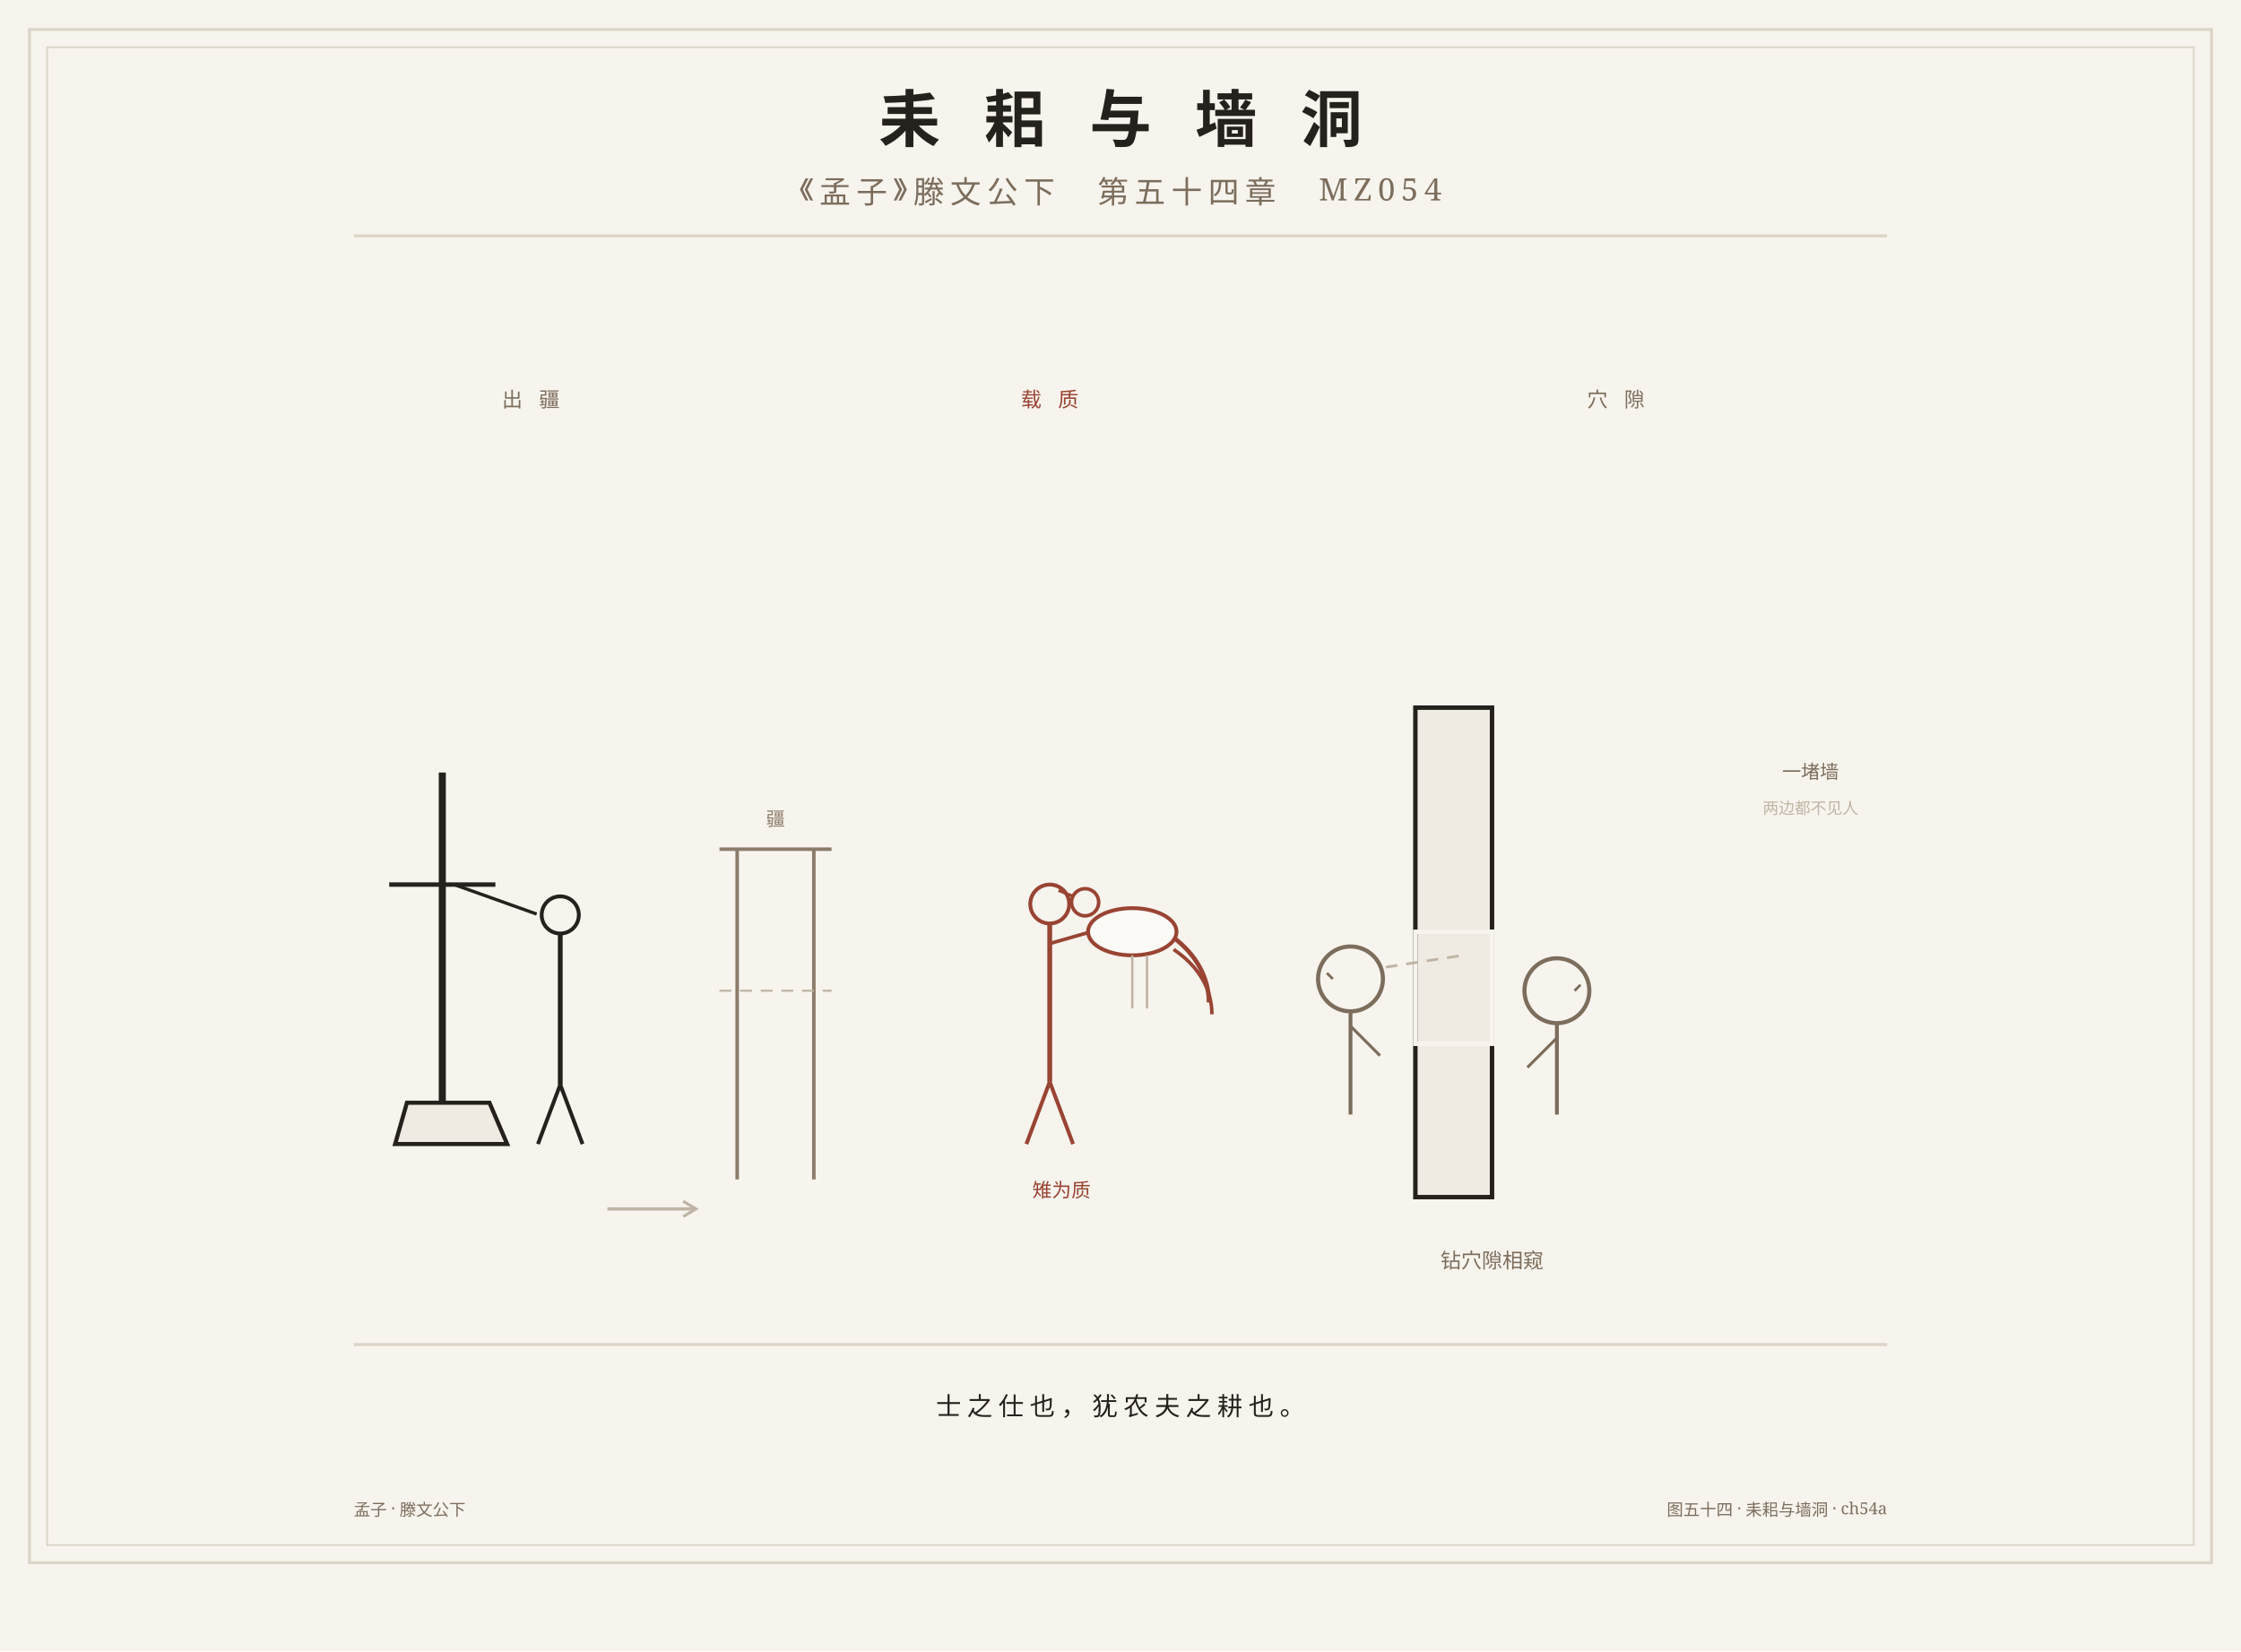
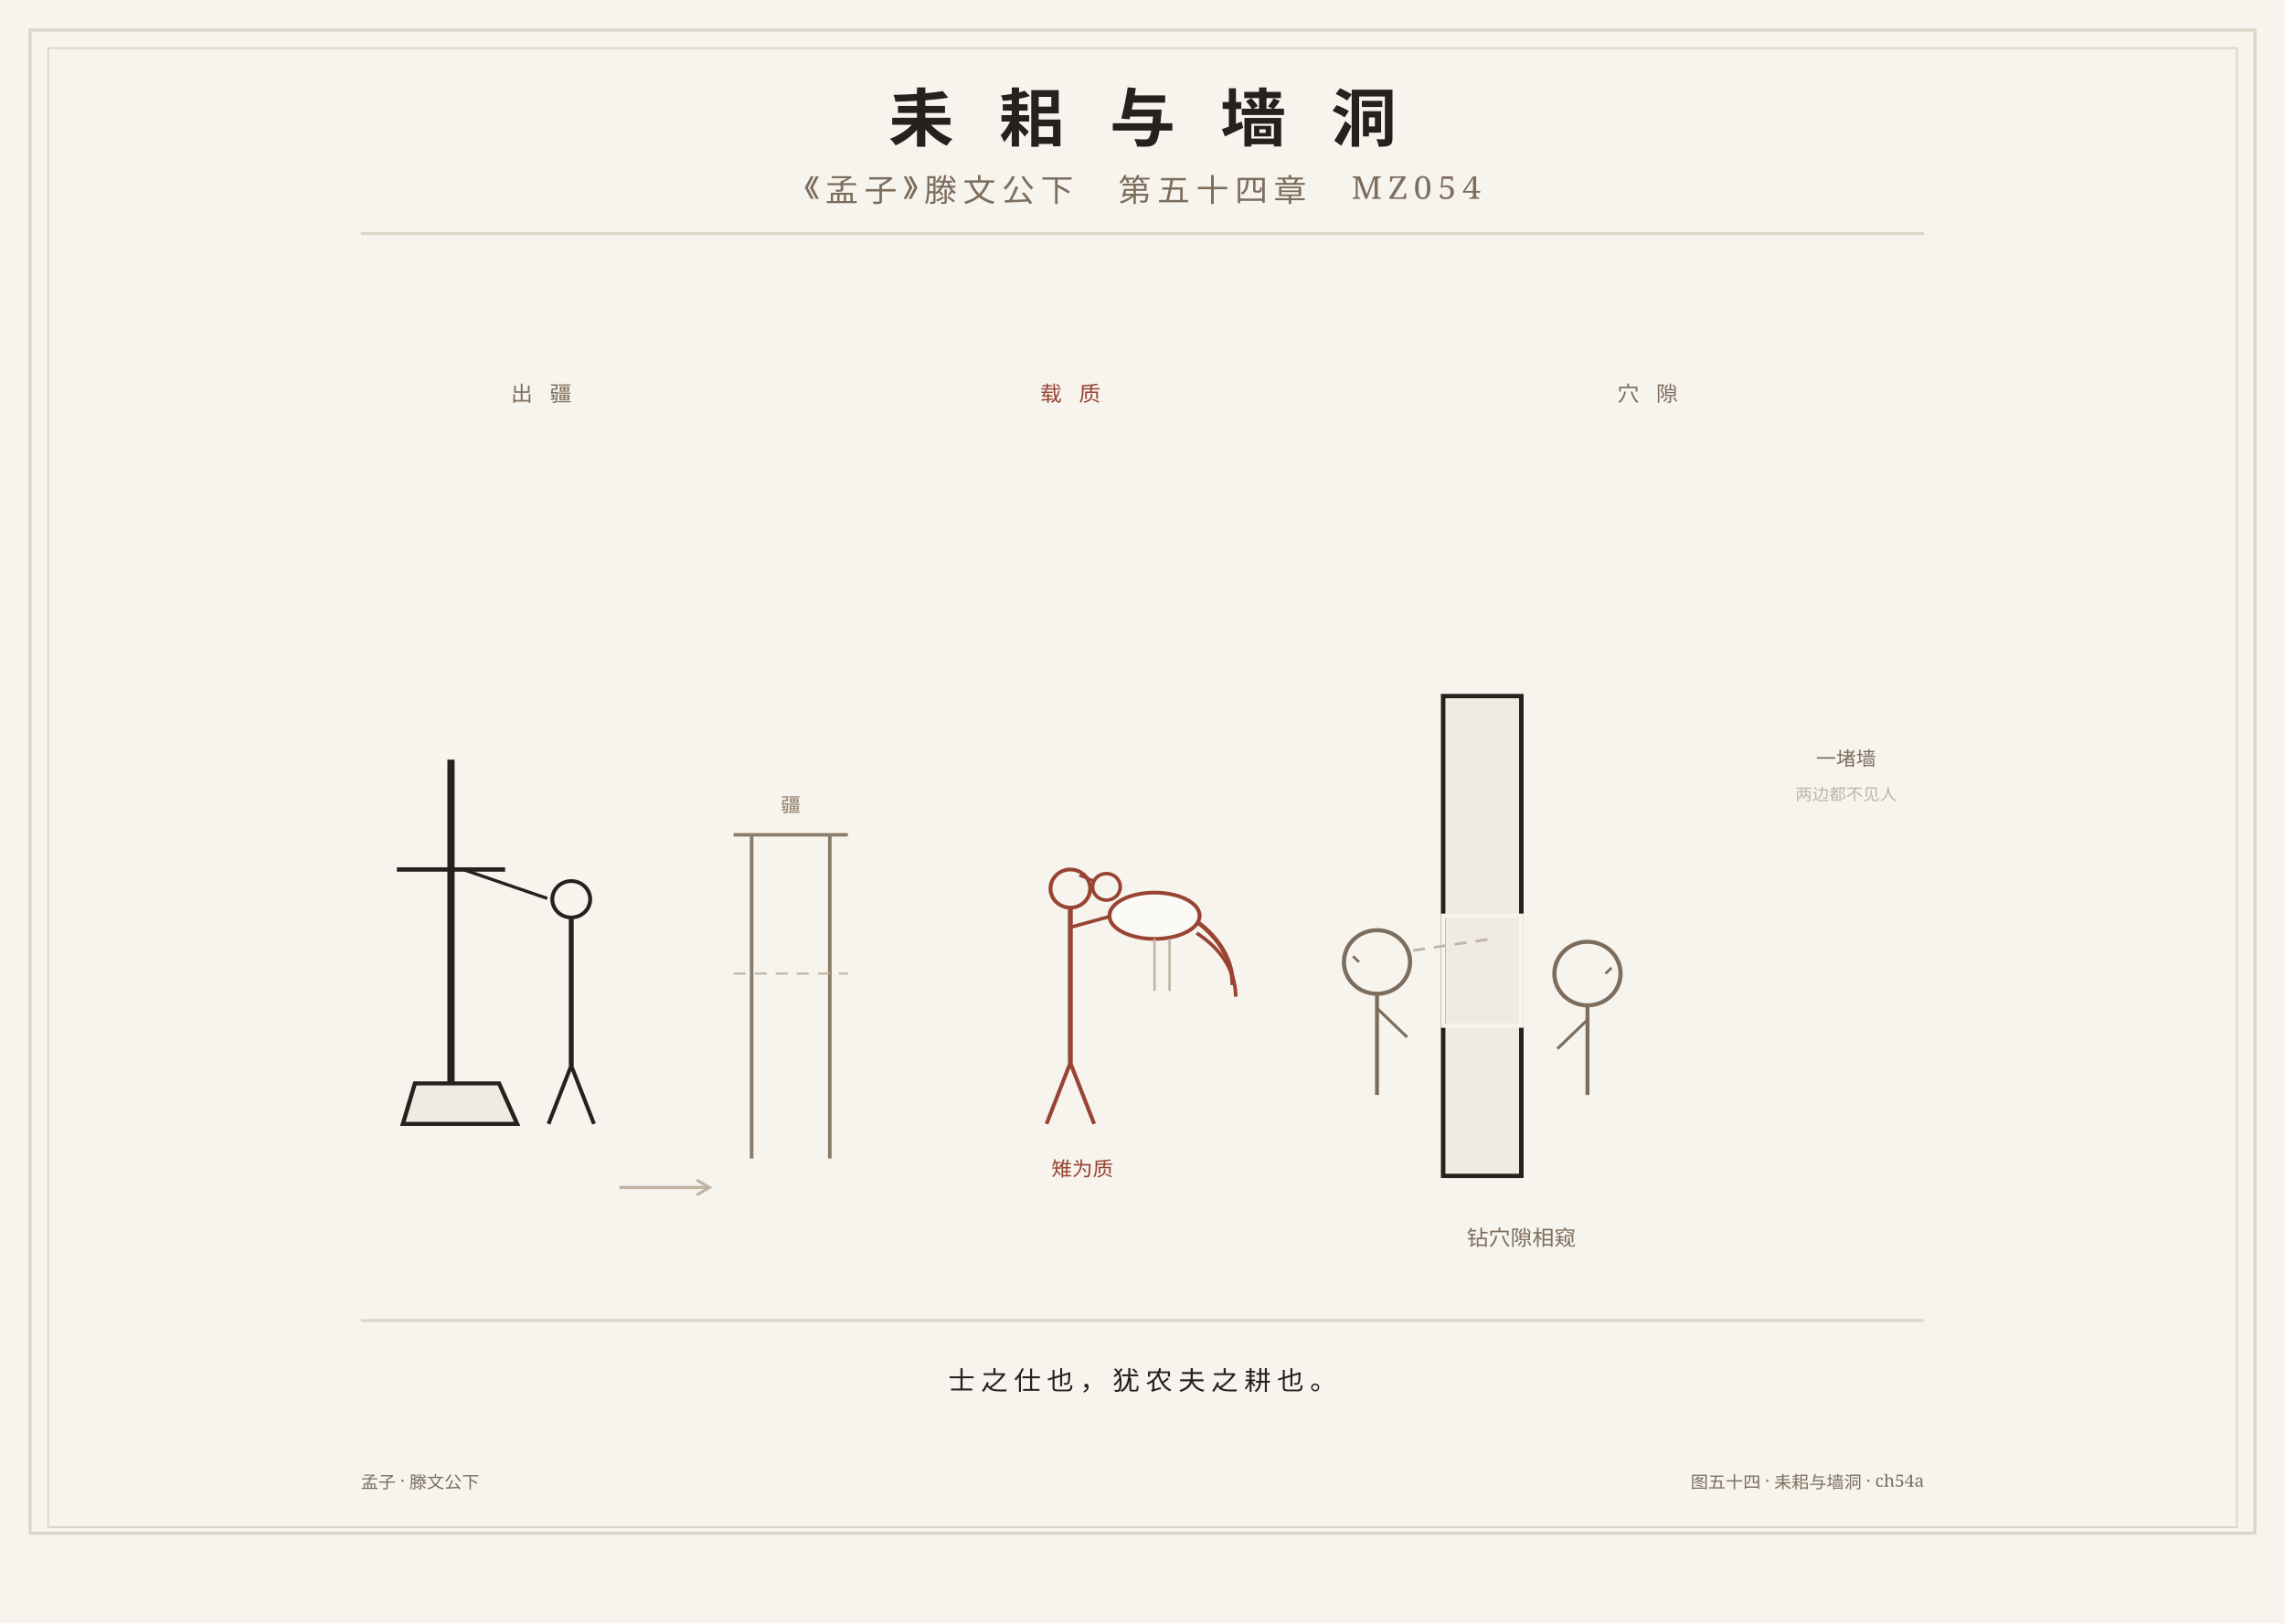
- <svg xmlns="http://www.w3.org/2000/svg" viewBox="0 0 760 560" width="760" height="560" font-family="'Noto Serif SC','Songti SC','Source Han Serif SC',serif">
-   <rect x="0" y="0" width="760" height="560" fill="#F7F4EE" />
-   <rect x="10" y="10" width="740" height="520" fill="none" stroke="#DCD5C8" stroke-width="1" />
-   <rect x="16" y="16" width="728" height="508" fill="none" stroke="#DCD5C8" stroke-width="0.6" />
-   <text x="380" y="48" text-anchor="middle" font-size="21" letter-spacing="5" fill="#25211D" font-weight="700">耒 耜 与 墙 洞</text>
-   <text x="380" y="68" text-anchor="middle" font-size="10.5" letter-spacing="2" fill="#7C6D5C" font-weight="400">《孟子》滕文公下　第五十四章　MZ054</text>
-   <line x1="120" y1="80" x2="640" y2="80" stroke="#DCD5C8" stroke-width="1" />
-   <text x="180" y="138" text-anchor="middle" font-size="7" letter-spacing="2" fill="#7C6D5C" font-weight="400">出 疆</text>
-   <text x="356" y="138" text-anchor="middle" font-size="7" letter-spacing="2" fill="#994433" font-weight="400">载 质</text>
-   <text x="548" y="138" text-anchor="middle" font-size="7" letter-spacing="2" fill="#7C6D5C" font-weight="400">穴 隙</text>
-   <line x1="150" y1="262" x2="150" y2="374" stroke="#25211D" stroke-width="2.4" />
-   <line x1="132" y1="300" x2="168" y2="300" stroke="#25211D" stroke-width="1.5" />
-   <path d="M 138,374 L 166,374 L 172,388 L 134,388 Z" fill="#F0EBE2" stroke="#25211D" stroke-width="1.4" />
-   <circle cx="190" cy="310.3" r="6.3" fill="none" stroke="#25211D" stroke-width="1.3" />
-   <line x1="190" y1="316.6" x2="190" y2="367.84" stroke="#25211D" stroke-width="1.625" />
-   <line x1="190" y1="367.84" x2="182.44" y2="388" stroke="#25211D" stroke-width="1.3" />
-   <line x1="190" y1="367.84" x2="197.56" y2="388" stroke="#25211D" stroke-width="1.3" />
-   <line x1="182" y1="310" x2="154" y2="300" stroke="#25211D" stroke-width="1.1" />
-   <line x1="206" y1="410" x2="236" y2="410" stroke="#BFB4A4" stroke-width="1.1" />
-   <path d="M 231.7,412.6 L 236,410 L 231.7,407.4" fill="none" stroke="#BFB4A4" stroke-width="0.99" />
-   <line x1="250" y1="288" x2="250" y2="400" stroke="#8C7B69" stroke-width="1.2" />
-   <line x1="276" y1="288" x2="276" y2="400" stroke="#8C7B69" stroke-width="1.2" />
-   <line x1="244" y1="288" x2="282" y2="288" stroke="#8C7B69" stroke-width="1.2" />
-   <line x1="244" y1="336" x2="282" y2="336" stroke="#BFB4A4" stroke-width="0.7" stroke-dasharray="4,3" />
-   <text x="263" y="280" text-anchor="middle" font-size="6.4" letter-spacing="0" fill="#8C7B69" font-weight="400">疆</text>
-   <circle cx="356" cy="306.6" r="6.6" fill="none" stroke="#994433" stroke-width="1.3" />
-   <line x1="356" y1="313.2" x2="356" y2="366.88" stroke="#994433" stroke-width="1.625" />
-   <line x1="356" y1="366.88" x2="348.08" y2="388" stroke="#994433" stroke-width="1.3" />
-   <line x1="356" y1="366.88" x2="363.92" y2="388" stroke="#994433" stroke-width="1.3" />
-   <line x1="356" y1="320" x2="370" y2="316" stroke="#994433" stroke-width="1.2" />
-   <ellipse cx="384" cy="316" rx="15" ry="8" fill="#FCFAF6" stroke="#994433" stroke-width="1.3" />
-   <circle cx="368" cy="306" r="4.6" fill="none" stroke="#994433" stroke-width="1.2" />
-   <path d="M 364,304 L 359,302" fill="none" stroke="#994433" stroke-width="1" />
-   <path d="M 398,318 C 406,324 410,332 410,340" fill="none" stroke="#994433" stroke-width="1.5" />
-   <path d="M 398,322 C 407,328 411,336 411,344" fill="none" stroke="#994433" stroke-width="1.2" />
-   <line x1="384" y1="324" x2="384" y2="342" stroke="#BFB4A4" stroke-width="0.8" />
-   <line x1="389" y1="324" x2="389" y2="342" stroke="#BFB4A4" stroke-width="0.8" />
-   <text x="360" y="406" text-anchor="middle" font-size="6.6" letter-spacing="0" fill="#994433" font-weight="400">雉为质</text>
-   <rect x="480" y="240" width="26" height="166" fill="#F0EBE2" stroke="#25211D" stroke-width="1.5" />
-   <rect x="480" y="316" width="26" height="38" fill="none" stroke="#F7F4EE" stroke-width="1.5" />
-   <circle cx="458" cy="332" r="11" fill="none" stroke="#7C6D5C" stroke-width="1.4" />
-   <line x1="458" y1="343" x2="458" y2="378" stroke="#7C6D5C" stroke-width="1.3" />
-   <line x1="458" y1="348" x2="468" y2="358" stroke="#7C6D5C" stroke-width="1" />
-   <line x1="452" y1="332" x2="450" y2="330" stroke="#7C6D5C" stroke-width="0.9" />
-   <circle cx="528" cy="336" r="11" fill="none" stroke="#7C6D5C" stroke-width="1.4" />
-   <line x1="528" y1="347" x2="528" y2="378" stroke="#7C6D5C" stroke-width="1.3" />
-   <line x1="528" y1="352" x2="518" y2="362" stroke="#7C6D5C" stroke-width="1" />
-   <line x1="534" y1="336" x2="536" y2="334" stroke="#7C6D5C" stroke-width="0.9" />
-   <path d="M 470,328 L 496,324" fill="none" stroke="#BFB4A4" stroke-width="0.9" stroke-dasharray="4,3" />
-   <text x="614" y="264" text-anchor="middle" font-size="6.4" letter-spacing="0" fill="#7C6D5C" font-weight="400">一堵墙</text>
-   <text x="614" y="276" text-anchor="middle" font-size="5.4" letter-spacing="0" fill="#BFB4A4" font-weight="400">两边都不见人</text>
-   <text x="506" y="430" text-anchor="middle" font-size="7" letter-spacing="0" fill="#7C6D5C" font-weight="400">钻穴隙相窥</text>
-   <line x1="120" y1="456" x2="640" y2="456" stroke="#DCD5C8" stroke-width="1" />
-   <text x="380" y="480" text-anchor="middle" font-size="8.6" letter-spacing="2" fill="#25211D" font-weight="400">士之仕也，犹农夫之耕也。</text>
-   <text x="120" y="514" font-size="5.6" fill="#7C6D5C">孟子 · 滕文公下</text>
-   <text x="640" y="514" text-anchor="end" font-size="5.6" fill="#7C6D5C">图五十四 · 耒耜与墙洞 · ch54a</text>
+ <svg xmlns="http://www.w3.org/2000/svg" viewBox="0 0 760 540" width="760" height="540" font-family="'Noto Serif SC','Songti SC','Source Han Serif SC',serif">
+   <rect x="0" y="0" width="760" height="540" fill="#F7F4EE" />
+   <rect x="10" y="10" width="740" height="500" fill="none" stroke="#DCD5C8" stroke-width="1" />
+   <rect x="16" y="16" width="728" height="492" fill="none" stroke="#DCD5C8" stroke-width="0.6" />
+   <g transform="translate(0,0.769) scale(1,0.961538)">
+     <text x="380" y="48" text-anchor="middle" font-size="21.84" letter-spacing="5" fill="#25211D" font-weight="700">耒 耜 与 墙 洞</text>
+     <text x="380" y="68" text-anchor="middle" font-size="10.92" letter-spacing="2" fill="#7C6D5C" font-weight="400">《孟子》滕文公下　第五十四章　MZ054</text>
+     <line x1="120" y1="80" x2="640" y2="80" stroke="#DCD5C8" stroke-width="1" />
+     <text x="180" y="138" text-anchor="middle" font-size="7.28" letter-spacing="2" fill="#7C6D5C" font-weight="400">出 疆</text>
+     <text x="356" y="138" text-anchor="middle" font-size="7.28" letter-spacing="2" fill="#994433" font-weight="400">载 质</text>
+     <text x="548" y="138" text-anchor="middle" font-size="7.28" letter-spacing="2" fill="#7C6D5C" font-weight="400">穴 隙</text>
+     <line x1="150" y1="262" x2="150" y2="374" stroke="#25211D" stroke-width="2.4" />
+     <line x1="132" y1="300" x2="168" y2="300" stroke="#25211D" stroke-width="1.5" />
+     <path d="M 138,374 L 166,374 L 172,388 L 134,388 Z" fill="#F0EBE2" stroke="#25211D" stroke-width="1.4" />
+     <circle cx="190" cy="310.3" r="6.3" fill="none" stroke="#25211D" stroke-width="1.3" />
+     <line x1="190" y1="316.6" x2="190" y2="367.84" stroke="#25211D" stroke-width="1.625" />
+     <line x1="190" y1="367.84" x2="182.44" y2="388" stroke="#25211D" stroke-width="1.3" />
+     <line x1="190" y1="367.84" x2="197.56" y2="388" stroke="#25211D" stroke-width="1.3" />
+     <line x1="182" y1="310" x2="154" y2="300" stroke="#25211D" stroke-width="1.1" />
+     <line x1="206" y1="410" x2="236" y2="410" stroke="#BFB4A4" stroke-width="1.1" />
+     <path d="M 231.7,412.6 L 236,410 L 231.7,407.4" fill="none" stroke="#BFB4A4" stroke-width="0.99" />
+     <line x1="250" y1="288" x2="250" y2="400" stroke="#8C7B69" stroke-width="1.2" />
+     <line x1="276" y1="288" x2="276" y2="400" stroke="#8C7B69" stroke-width="1.2" />
+     <line x1="244" y1="288" x2="282" y2="288" stroke="#8C7B69" stroke-width="1.2" />
+     <line x1="244" y1="336" x2="282" y2="336" stroke="#BFB4A4" stroke-width="0.7" stroke-dasharray="4,3" />
+     <text x="263" y="280" text-anchor="middle" font-size="6.66" letter-spacing="0" fill="#8C7B69" font-weight="400">疆</text>
+     <circle cx="356" cy="306.6" r="6.6" fill="none" stroke="#994433" stroke-width="1.3" />
+     <line x1="356" y1="313.2" x2="356" y2="366.88" stroke="#994433" stroke-width="1.625" />
+     <line x1="356" y1="366.88" x2="348.08" y2="388" stroke="#994433" stroke-width="1.3" />
+     <line x1="356" y1="366.88" x2="363.92" y2="388" stroke="#994433" stroke-width="1.3" />
+     <line x1="356" y1="320" x2="370" y2="316" stroke="#994433" stroke-width="1.2" />
+     <ellipse cx="384" cy="316" rx="15" ry="8" fill="#FCFAF6" stroke="#994433" stroke-width="1.3" />
+     <circle cx="368" cy="306" r="4.6" fill="none" stroke="#994433" stroke-width="1.2" />
+     <path d="M 364,304 L 359,302" fill="none" stroke="#994433" stroke-width="1" />
+     <path d="M 398,318 C 406,324 410,332 410,340" fill="none" stroke="#994433" stroke-width="1.5" />
+     <path d="M 398,322 C 407,328 411,336 411,344" fill="none" stroke="#994433" stroke-width="1.2" />
+     <line x1="384" y1="324" x2="384" y2="342" stroke="#BFB4A4" stroke-width="0.8" />
+     <line x1="389" y1="324" x2="389" y2="342" stroke="#BFB4A4" stroke-width="0.8" />
+     <text x="360" y="406" text-anchor="middle" font-size="6.86" letter-spacing="0" fill="#994433" font-weight="400">雉为质</text>
+     <rect x="480" y="240" width="26" height="166" fill="#F0EBE2" stroke="#25211D" stroke-width="1.5" />
+     <rect x="480" y="316" width="26" height="38" fill="none" stroke="#F7F4EE" stroke-width="1.5" />
+     <circle cx="458" cy="332" r="11" fill="none" stroke="#7C6D5C" stroke-width="1.4" />
+     <line x1="458" y1="343" x2="458" y2="378" stroke="#7C6D5C" stroke-width="1.3" />
+     <line x1="458" y1="348" x2="468" y2="358" stroke="#7C6D5C" stroke-width="1" />
+     <line x1="452" y1="332" x2="450" y2="330" stroke="#7C6D5C" stroke-width="0.9" />
+     <circle cx="528" cy="336" r="11" fill="none" stroke="#7C6D5C" stroke-width="1.4" />
+     <line x1="528" y1="347" x2="528" y2="378" stroke="#7C6D5C" stroke-width="1.3" />
+     <line x1="528" y1="352" x2="518" y2="362" stroke="#7C6D5C" stroke-width="1" />
+     <line x1="534" y1="336" x2="536" y2="334" stroke="#7C6D5C" stroke-width="0.9" />
+     <path d="M 470,328 L 496,324" fill="none" stroke="#BFB4A4" stroke-width="0.9" stroke-dasharray="4,3" />
+     <text x="614" y="264" text-anchor="middle" font-size="6.66" letter-spacing="0" fill="#7C6D5C" font-weight="400">一堵墙</text>
+     <text x="614" y="276" text-anchor="middle" font-size="5.62" letter-spacing="0" fill="#BFB4A4" font-weight="400">两边都不见人</text>
+     <text x="506" y="430" text-anchor="middle" font-size="7.28" letter-spacing="0" fill="#7C6D5C" font-weight="400">钻穴隙相窥</text>
+     <line x1="120" y1="456" x2="640" y2="456" stroke="#DCD5C8" stroke-width="1" />
+     <text x="380" y="480" text-anchor="middle" font-size="8.94" letter-spacing="2" fill="#25211D" font-weight="400">士之仕也，犹农夫之耕也。</text>
+     <text x="120" y="514" font-size="5.82" fill="#7C6D5C">孟子 · 滕文公下</text>
+     <text x="640" y="514" text-anchor="end" font-size="5.82" fill="#7C6D5C">图五十四 · 耒耜与墙洞 · ch54a</text>
+   </g>
</svg>
